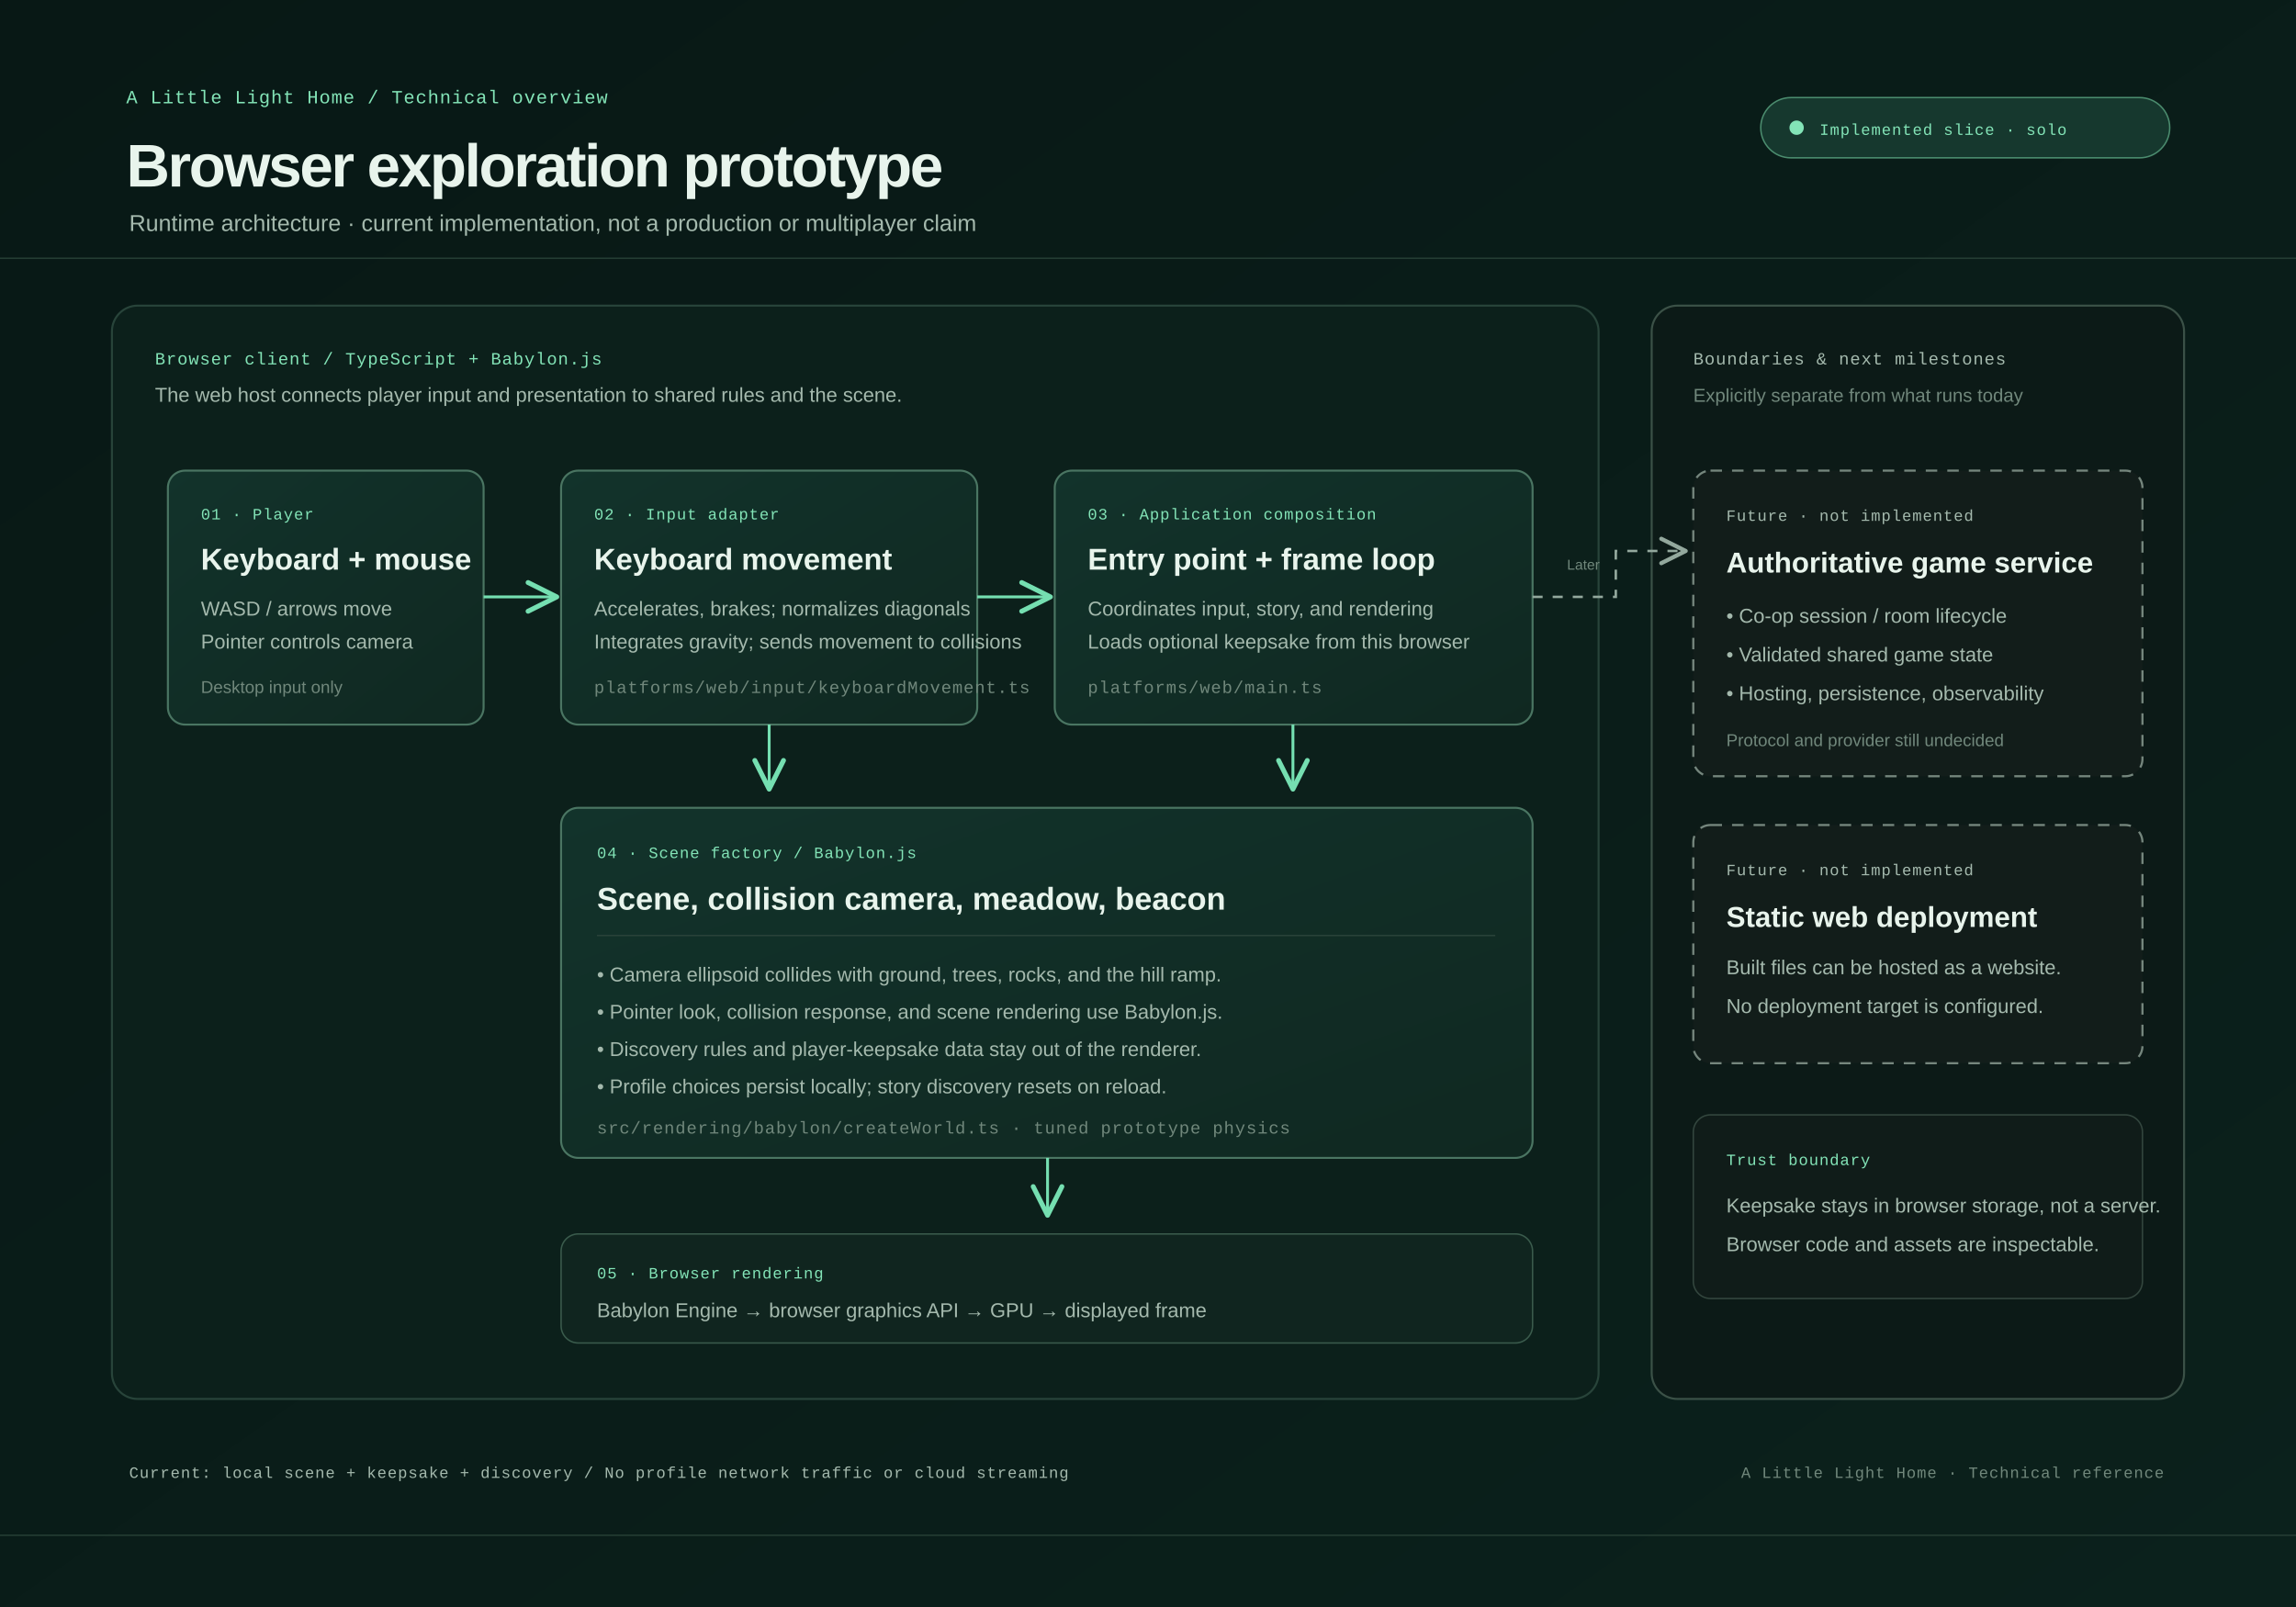
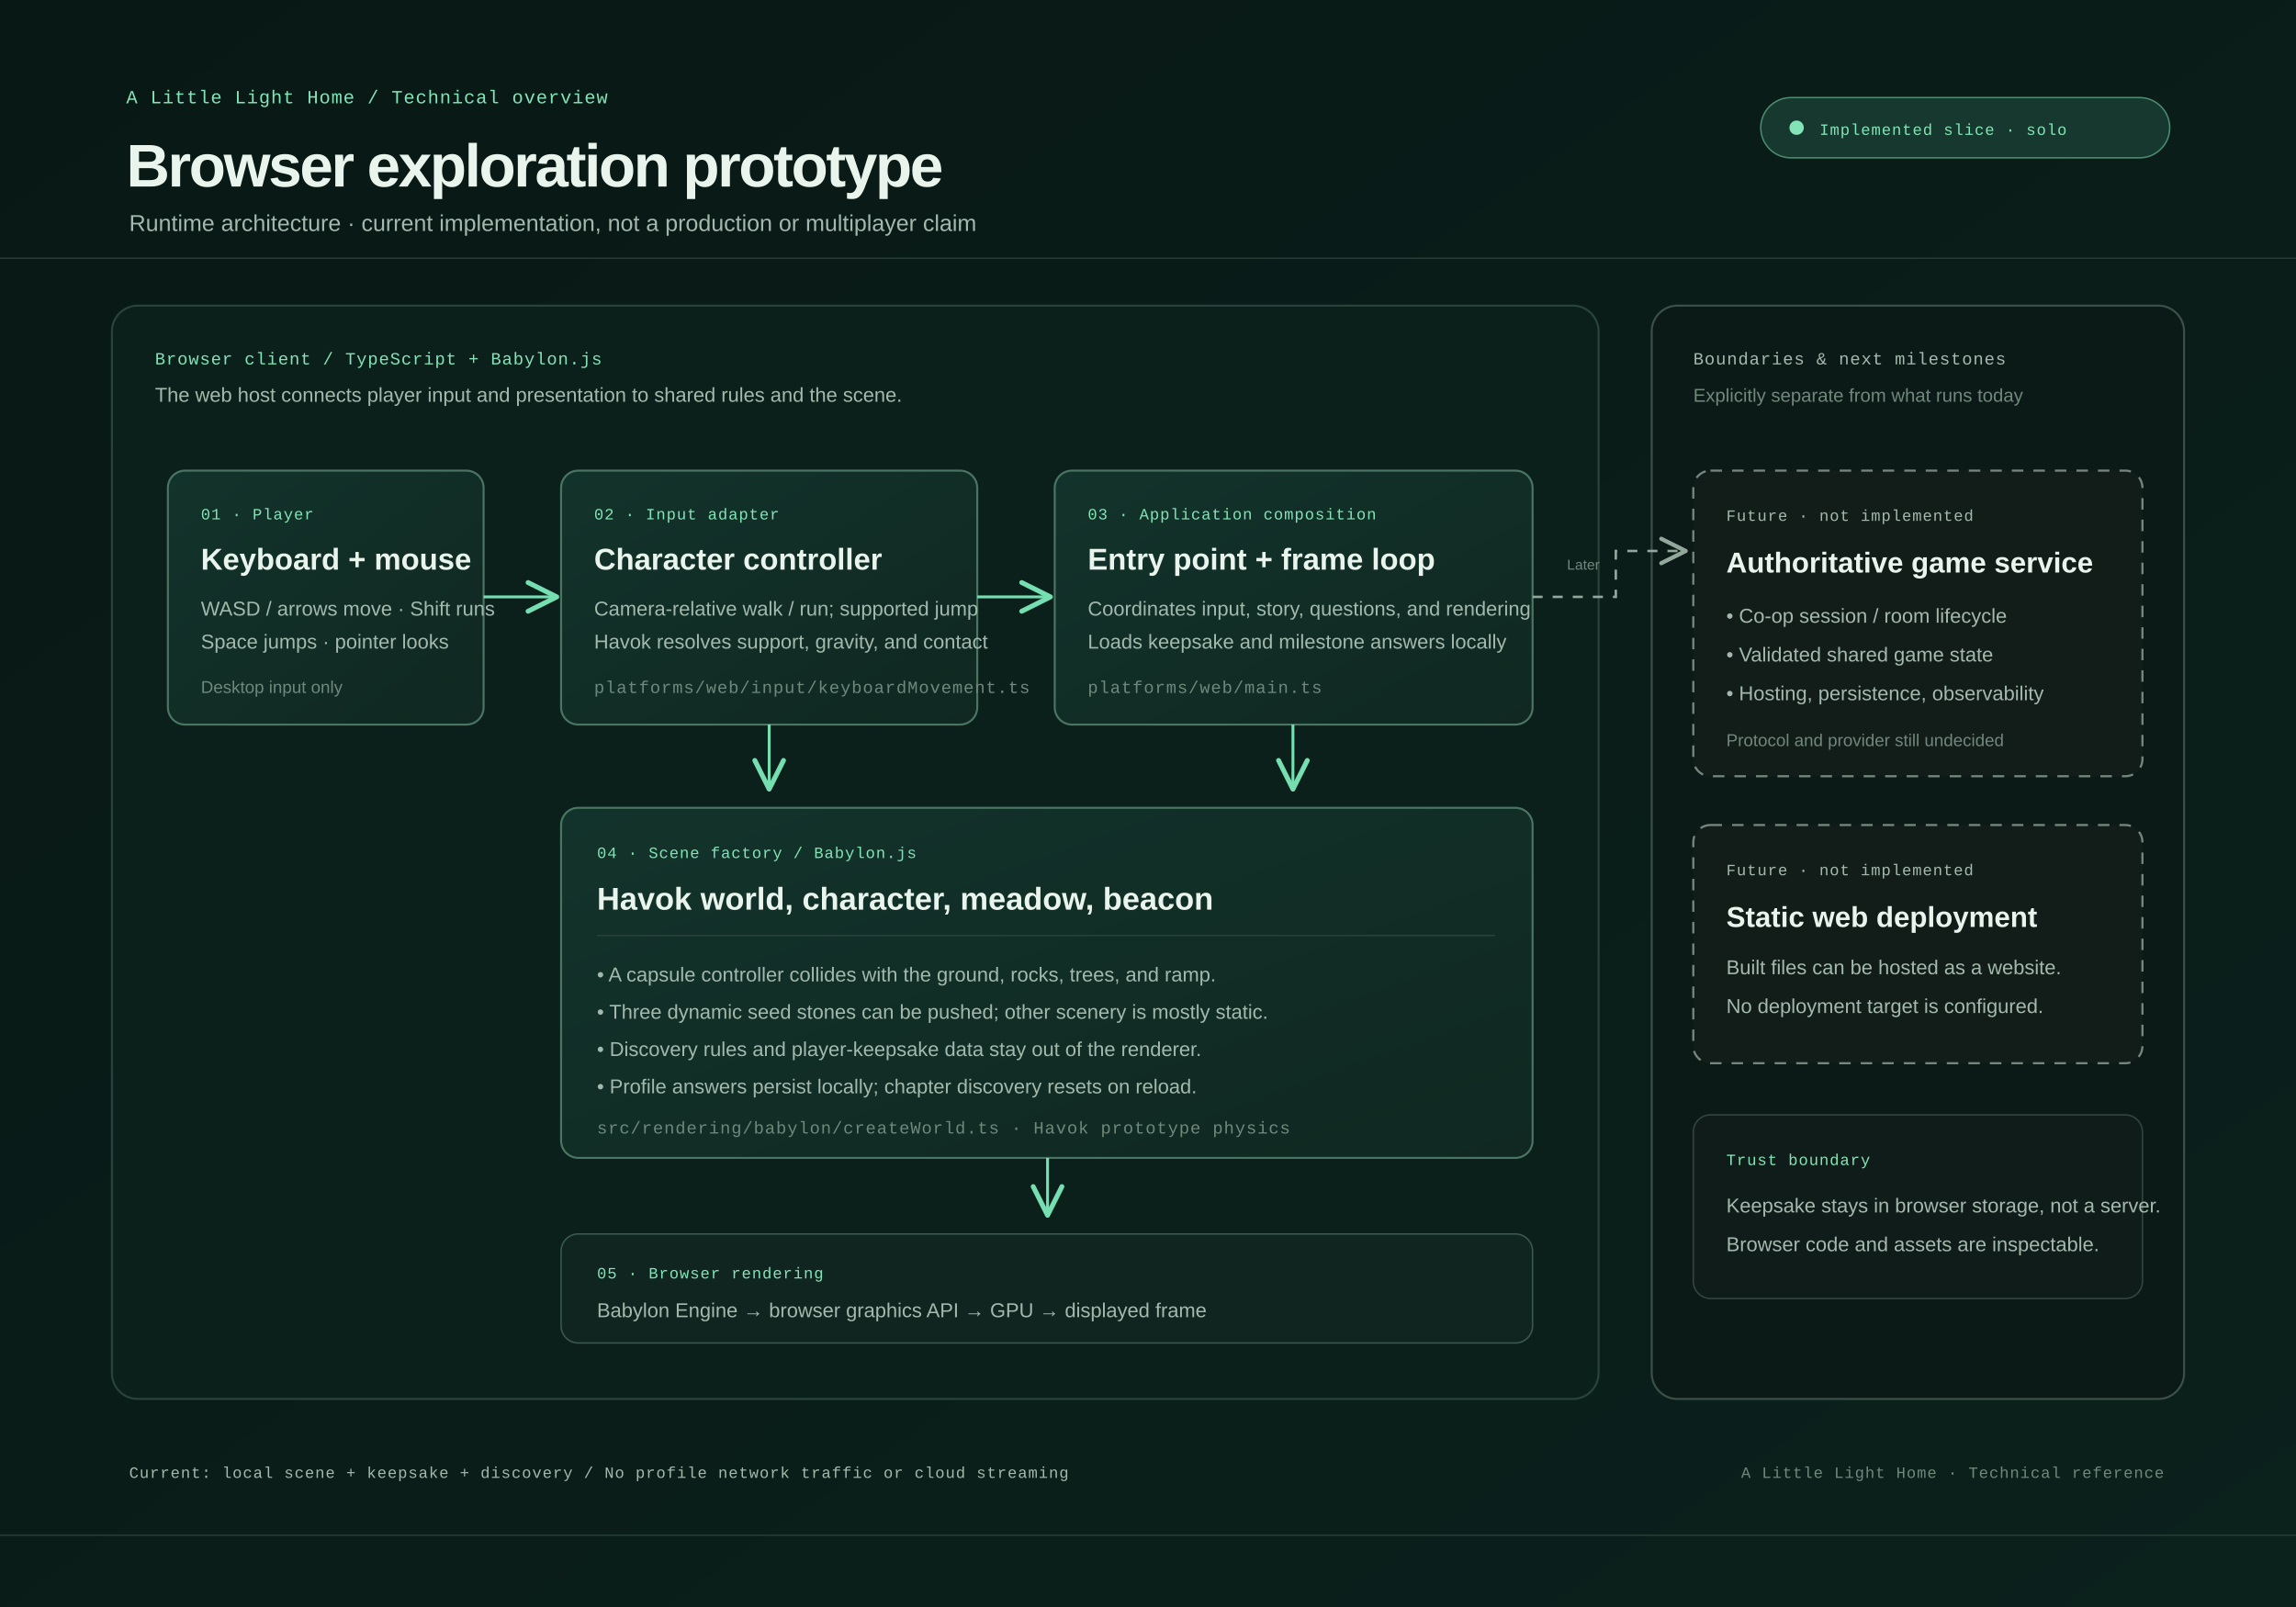
<svg xmlns="http://www.w3.org/2000/svg" width="1600" height="1120" viewBox="0 0 1600 1120" role="img" aria-labelledby="title description">
  <defs>
    <linearGradient id="background" x1="0" y1="0" x2="1" y2="1">
      <stop offset="0" stop-color="#081815" />
      <stop offset="1" stop-color="#0b211c" />
    </linearGradient>
    <linearGradient id="implemented" x1="0" y1="0" x2="1" y2="1">
      <stop offset="0" stop-color="#12332b" />
      <stop offset="1" stop-color="#102821" />
    </linearGradient>
    <marker id="arrow" markerWidth="12" markerHeight="12" refX="10" refY="6" orient="auto">
      <path d="M1 1L11 6L1 11" fill="none" stroke="#75dfb1" stroke-width="1.7" stroke-linecap="round" stroke-linejoin="round" />
    </marker>
    <marker id="futureArrow" markerWidth="12" markerHeight="12" refX="10" refY="6" orient="auto">
      <path d="M1 1L11 6L1 11" fill="none" stroke="#93a89d" stroke-width="1.7" stroke-linecap="round" stroke-linejoin="round" />
    </marker>
    <style>
      text { font-family: "Segoe UI", Arial, sans-serif; fill: #e8f4ec; }
      .mono { font-family: Consolas, "Courier New", monospace; letter-spacing: 0.6px; }
      .muted { fill: #a4b9ad; }
      .dim { fill: #70877b; }
      .accent { fill: #83e4b7; }
      .panel { fill: #0c201b; stroke: #28443a; stroke-width: 1.4; }
      .module { fill: url(#implemented); stroke: #4a7562; stroke-width: 1.4; }
      .future { fill: #121d1a; stroke: #75867d; stroke-width: 1.5; stroke-dasharray: 8 7; }
      .divider { stroke: #294239; stroke-width: 1; }
      .flow { fill: none; stroke: #75dfb1; stroke-width: 2; marker-end: url(#arrow); }
      .futureFlow { fill: none; stroke: #93a89d; stroke-width: 1.7; stroke-dasharray: 7 7; marker-end: url(#futureArrow); }
      .step { fill: #10251f; stroke: #3a5b4c; stroke-width: 1; }
    </style>
  </defs>
  <rect width="1600" height="1120" fill="url(#background)" />
  <path d="M0 180H1600M0 1070H1600" stroke="#243d33" stroke-width="1" />
  <text x="88" y="72" class="mono accent" font-size="13">A Little Light Home  /  Technical overview</text>
  <text x="88" y="130" font-size="42" font-weight="600" letter-spacing="-1.5">Browser exploration prototype</text>
  <text x="90" y="161" class="muted" font-size="16">Runtime architecture · current implementation, not a production or multiplayer claim</text>
  <rect x="1227" y="68" width="285" height="42" rx="21" fill="#16382e" stroke="#4b8c6e" />
  <circle cx="1252" cy="89" r="5" fill="#83e4b7" />
  <text x="1268" y="94" class="mono accent" font-size="11">Implemented slice · solo</text>
  <rect x="78" y="213" width="1036" height="762" rx="18" class="panel" />
  <text x="108" y="254" class="mono accent" font-size="12">Browser client  /  TypeScript + Babylon.js</text>
  <text x="108" y="280" class="muted" font-size="14">The web host connects player input and presentation to shared rules and the scene.</text>
  <rect x="117" y="328" width="220" height="177" rx="12" class="module" />
  <text x="140" y="362" class="mono accent" font-size="11">01 · Player</text>
  <text x="140" y="397" font-size="21" font-weight="600">Keyboard + mouse</text>
-   <text x="140" y="429" class="muted" font-size="14">WASD / arrows move</text>
-   <text x="140" y="452" class="muted" font-size="14">Pointer controls camera</text>
+   <text x="140" y="429" class="muted" font-size="14">WASD / arrows move · Shift runs</text>
+   <text x="140" y="452" class="muted" font-size="14">Space jumps · pointer looks</text>
  <text x="140" y="483" class="dim" font-size="12">Desktop input only</text>
  <rect x="391" y="328" width="290" height="177" rx="12" class="module" />
  <text x="414" y="362" class="mono accent" font-size="11">02 · Input adapter</text>
-   <text x="414" y="397" font-size="21" font-weight="600">Keyboard movement</text>
-   <text x="414" y="429" class="muted" font-size="14">Accelerates, brakes; normalizes diagonals</text>
-   <text x="414" y="452" class="muted" font-size="14">Integrates gravity; sends movement to collisions</text>
+   <text x="414" y="397" font-size="21" font-weight="600">Character controller</text>
+   <text x="414" y="429" class="muted" font-size="14">Camera-relative walk / run; supported jump</text>
+   <text x="414" y="452" class="muted" font-size="14">Havok resolves support, gravity, and contact</text>
  <text x="414" y="483" class="mono dim" font-size="12">platforms/web/input/keyboardMovement.ts</text>
  <rect x="735" y="328" width="333" height="177" rx="12" class="module" />
  <text x="758" y="362" class="mono accent" font-size="11">03 · Application composition</text>
  <text x="758" y="397" font-size="21" font-weight="600">Entry point + frame loop</text>
-   <text x="758" y="429" class="muted" font-size="14">Coordinates input, story, and rendering</text>
-   <text x="758" y="452" class="muted" font-size="14">Loads optional keepsake from this browser</text>
+   <text x="758" y="429" class="muted" font-size="14">Coordinates input, story, questions, and rendering</text>
+   <text x="758" y="452" class="muted" font-size="14">Loads keepsake and milestone answers locally</text>
  <text x="758" y="483" class="mono dim" font-size="12">platforms/web/main.ts</text>
  <path d="M337 416H386" class="flow" />
  <path d="M681 416H730" class="flow" />
  <rect x="391" y="563" width="677" height="244" rx="12" class="module" />
  <text x="416" y="598" class="mono accent" font-size="11">04 · Scene factory  /  Babylon.js</text>
-   <text x="416" y="634" font-size="22" font-weight="600">Scene, collision camera, meadow, beacon</text>
+   <text x="416" y="634" font-size="22" font-weight="600">Havok world, character, meadow, beacon</text>
  <line x1="416" y1="652" x2="1042" y2="652" class="divider" />
-   <text x="416" y="684" class="muted" font-size="14">• Camera ellipsoid collides with ground, trees, rocks, and the hill ramp.</text>
-   <text x="416" y="710" class="muted" font-size="14">• Pointer look, collision response, and scene rendering use Babylon.js.</text>
+   <text x="416" y="684" class="muted" font-size="14">• A capsule controller collides with the ground, rocks, trees, and ramp.</text>
+   <text x="416" y="710" class="muted" font-size="14">• Three dynamic seed stones can be pushed; other scenery is mostly static.</text>
  <text x="416" y="736" class="muted" font-size="14">• Discovery rules and player-keepsake data stay out of the renderer.</text>
-   <text x="416" y="762" class="muted" font-size="14">• Profile choices persist locally; story discovery resets on reload.</text>
-   <text x="416" y="790" class="mono dim" font-size="12">src/rendering/babylon/createWorld.ts · tuned prototype physics</text>
+   <text x="416" y="762" class="muted" font-size="14">• Profile answers persist locally; chapter discovery resets on reload.</text>
+   <text x="416" y="790" class="mono dim" font-size="12">src/rendering/babylon/createWorld.ts · Havok prototype physics</text>
  <path d="M536 505V548" class="flow" />
  <path d="M901 505V548" class="flow" />
  <rect x="391" y="860" width="677" height="76" rx="12" class="step" />
  <text x="416" y="891" class="mono accent" font-size="11">05 · Browser rendering</text>
  <text x="416" y="918" class="muted" font-size="14">Babylon Engine → browser graphics API → GPU → displayed frame</text>
  <path d="M730 807V845" class="flow" />
  <rect x="1151" y="213" width="371" height="762" rx="18" fill="#0c1a17" stroke="#3b5147" stroke-width="1.4" />
  <text x="1180" y="254" class="mono muted" font-size="12">Boundaries &amp; next milestones</text>
  <text x="1180" y="280" class="dim" font-size="13">Explicitly separate from what runs today</text>
  <rect x="1180" y="328" width="313" height="213" rx="12" class="future" />
  <text x="1203" y="363" class="mono muted" font-size="11">Future · not implemented</text>
  <text x="1203" y="399" font-size="20" font-weight="600">Authoritative game service</text>
  <text x="1203" y="434" class="muted" font-size="14">• Co-op session / room lifecycle</text>
  <text x="1203" y="461" class="muted" font-size="14">• Validated shared game state</text>
  <text x="1203" y="488" class="muted" font-size="14">• Hosting, persistence, observability</text>
  <text x="1203" y="520" class="dim" font-size="12">Protocol and provider still undecided</text>
  <path d="M1068 416H1126V384H1173" class="futureFlow" />
  <text x="1092" y="397" class="dim" font-size="10">Later</text>
  <rect x="1180" y="575" width="313" height="166" rx="12" class="future" />
  <text x="1203" y="610" class="mono muted" font-size="11">Future · not implemented</text>
  <text x="1203" y="646" font-size="20" font-weight="600">Static web deployment</text>
  <text x="1203" y="679" class="muted" font-size="14">Built files can be hosted as a website.</text>
  <text x="1203" y="706" class="muted" font-size="14">No deployment target is configured.</text>
  <rect x="1180" y="777" width="313" height="128" rx="12" fill="#101c19" stroke="#33463e" />
  <text x="1203" y="812" class="mono accent" font-size="11">Trust boundary</text>
  <text x="1203" y="845" class="muted" font-size="14">Keepsake stays in browser storage, not a server.</text>
  <text x="1203" y="872" class="muted" font-size="14">Browser code and assets are inspectable.</text>
  <text x="90" y="1030" class="mono muted" font-size="11">Current: local scene + keepsake + discovery  /  No profile network traffic or cloud streaming</text>
  <text x="1508" y="1030" text-anchor="end" class="mono dim" font-size="11">A Little Light Home · Technical reference</text>
</svg>
